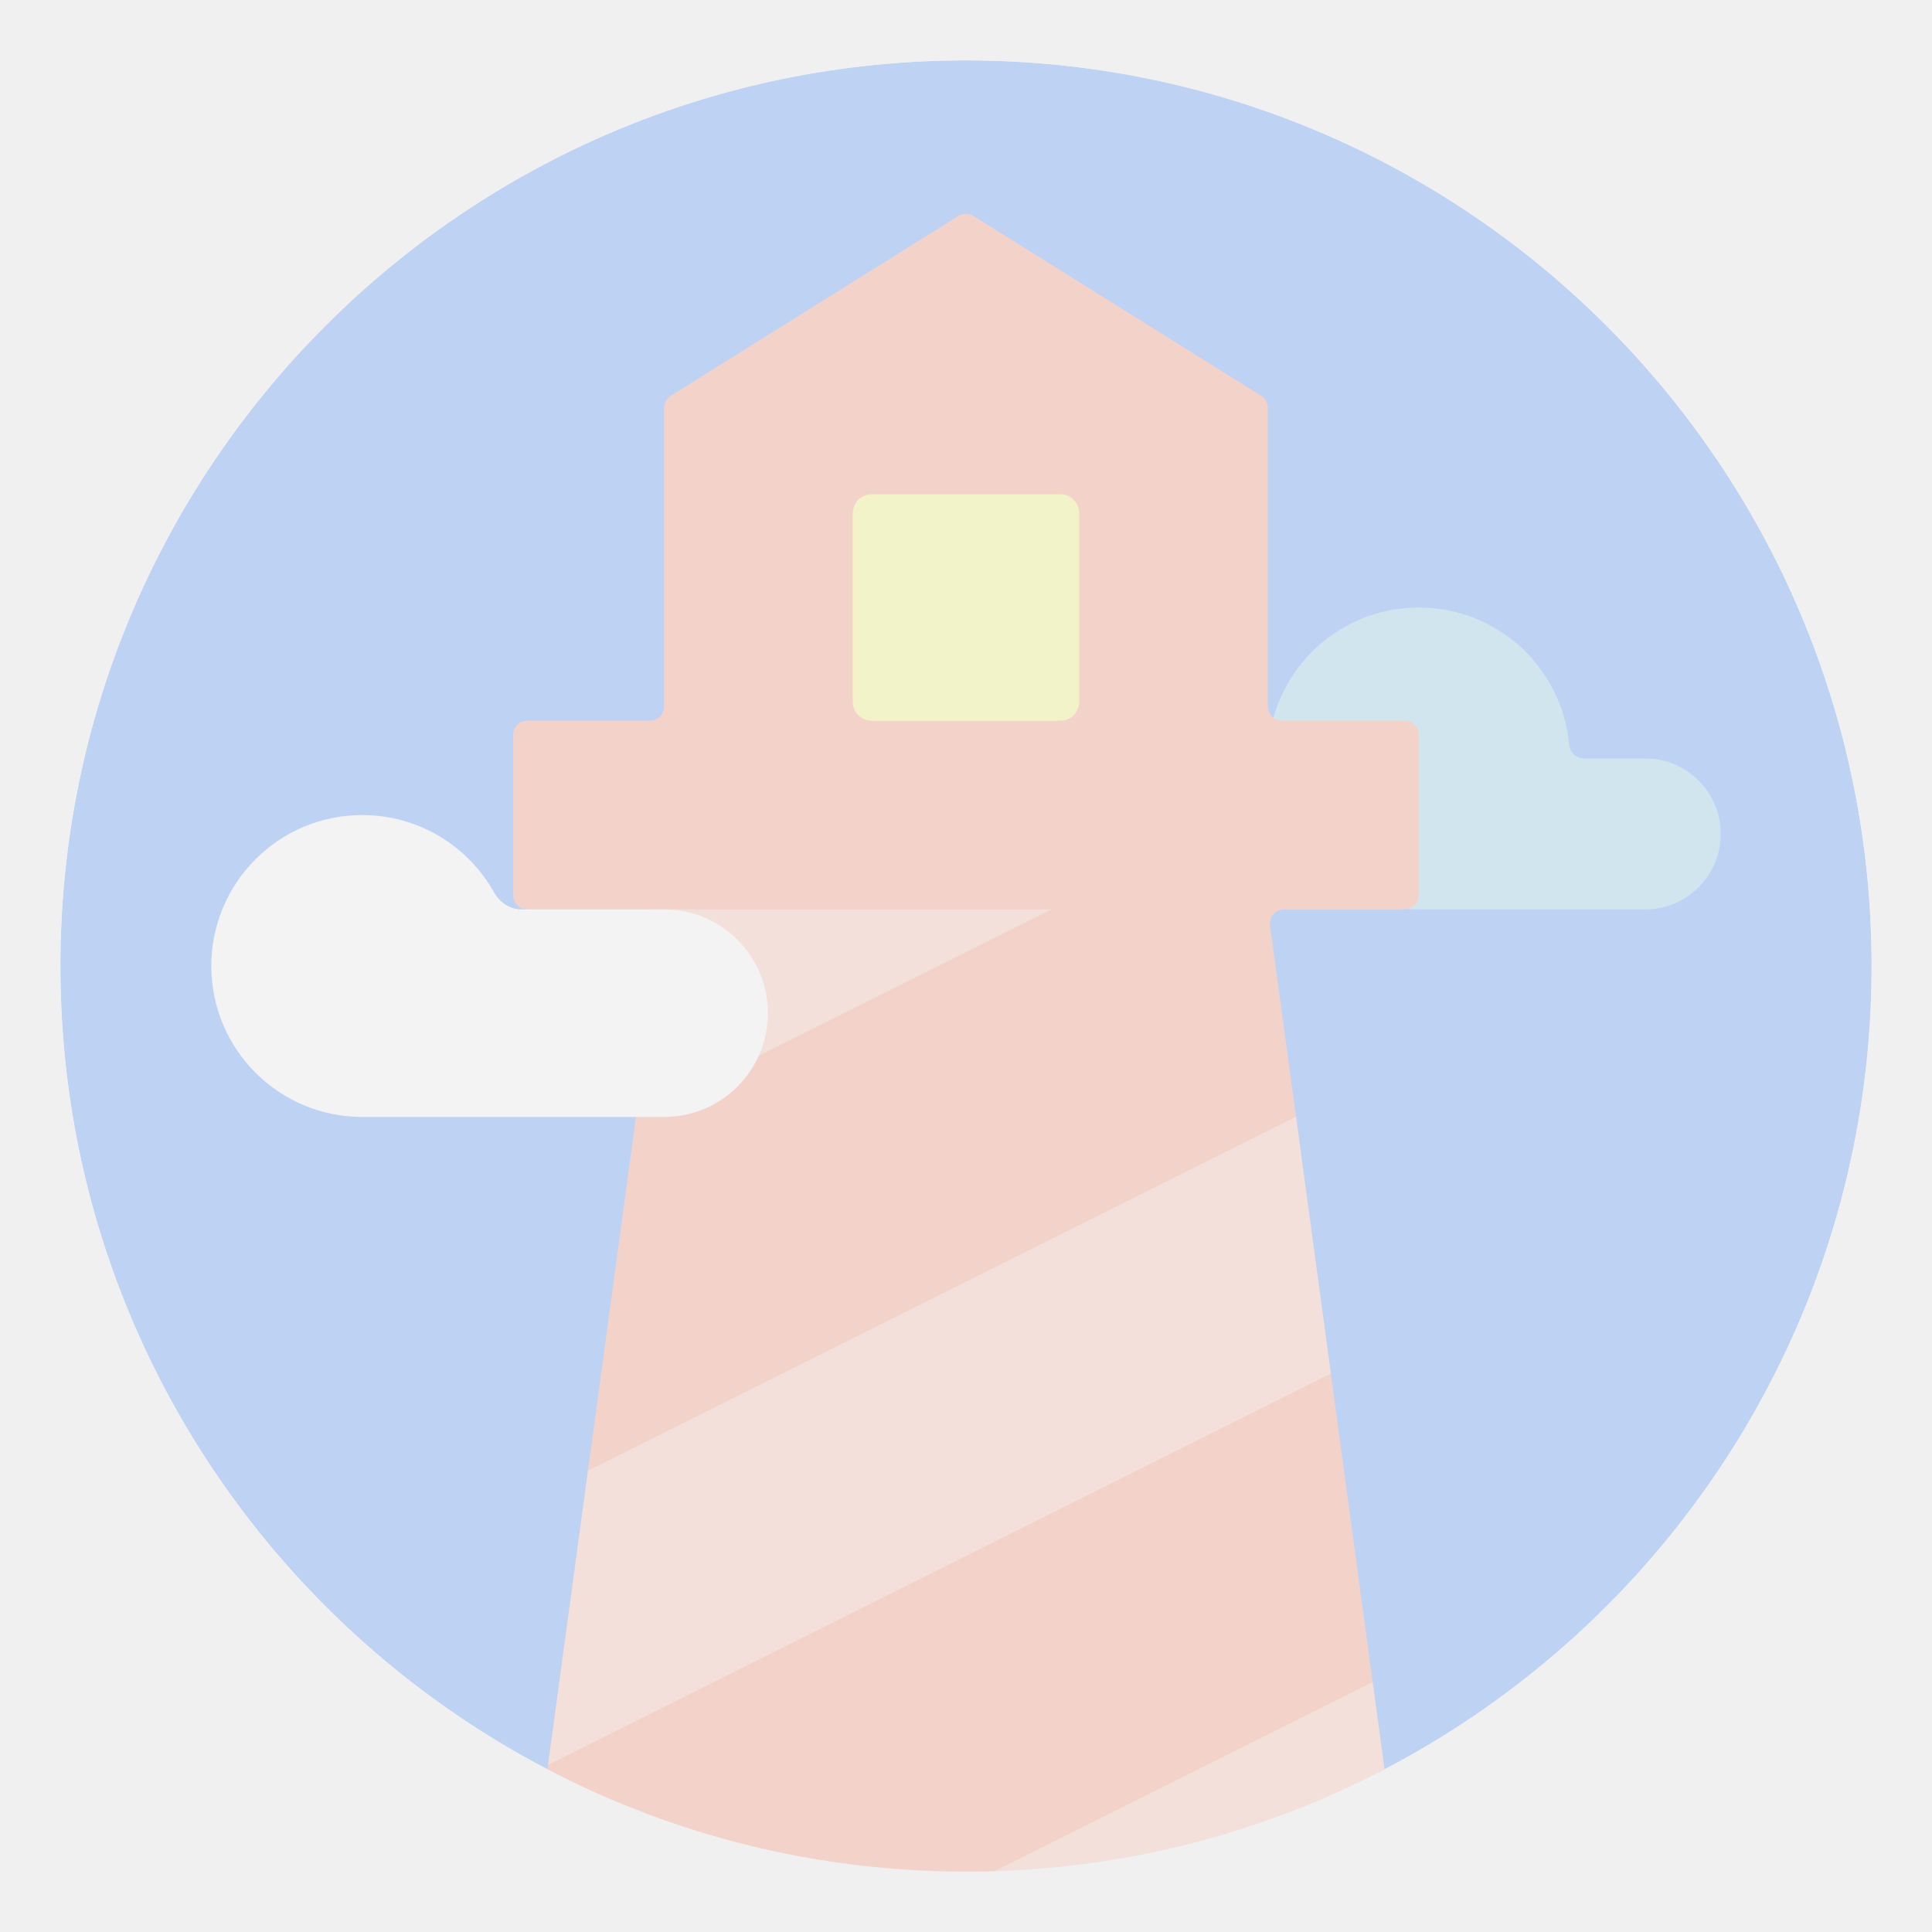
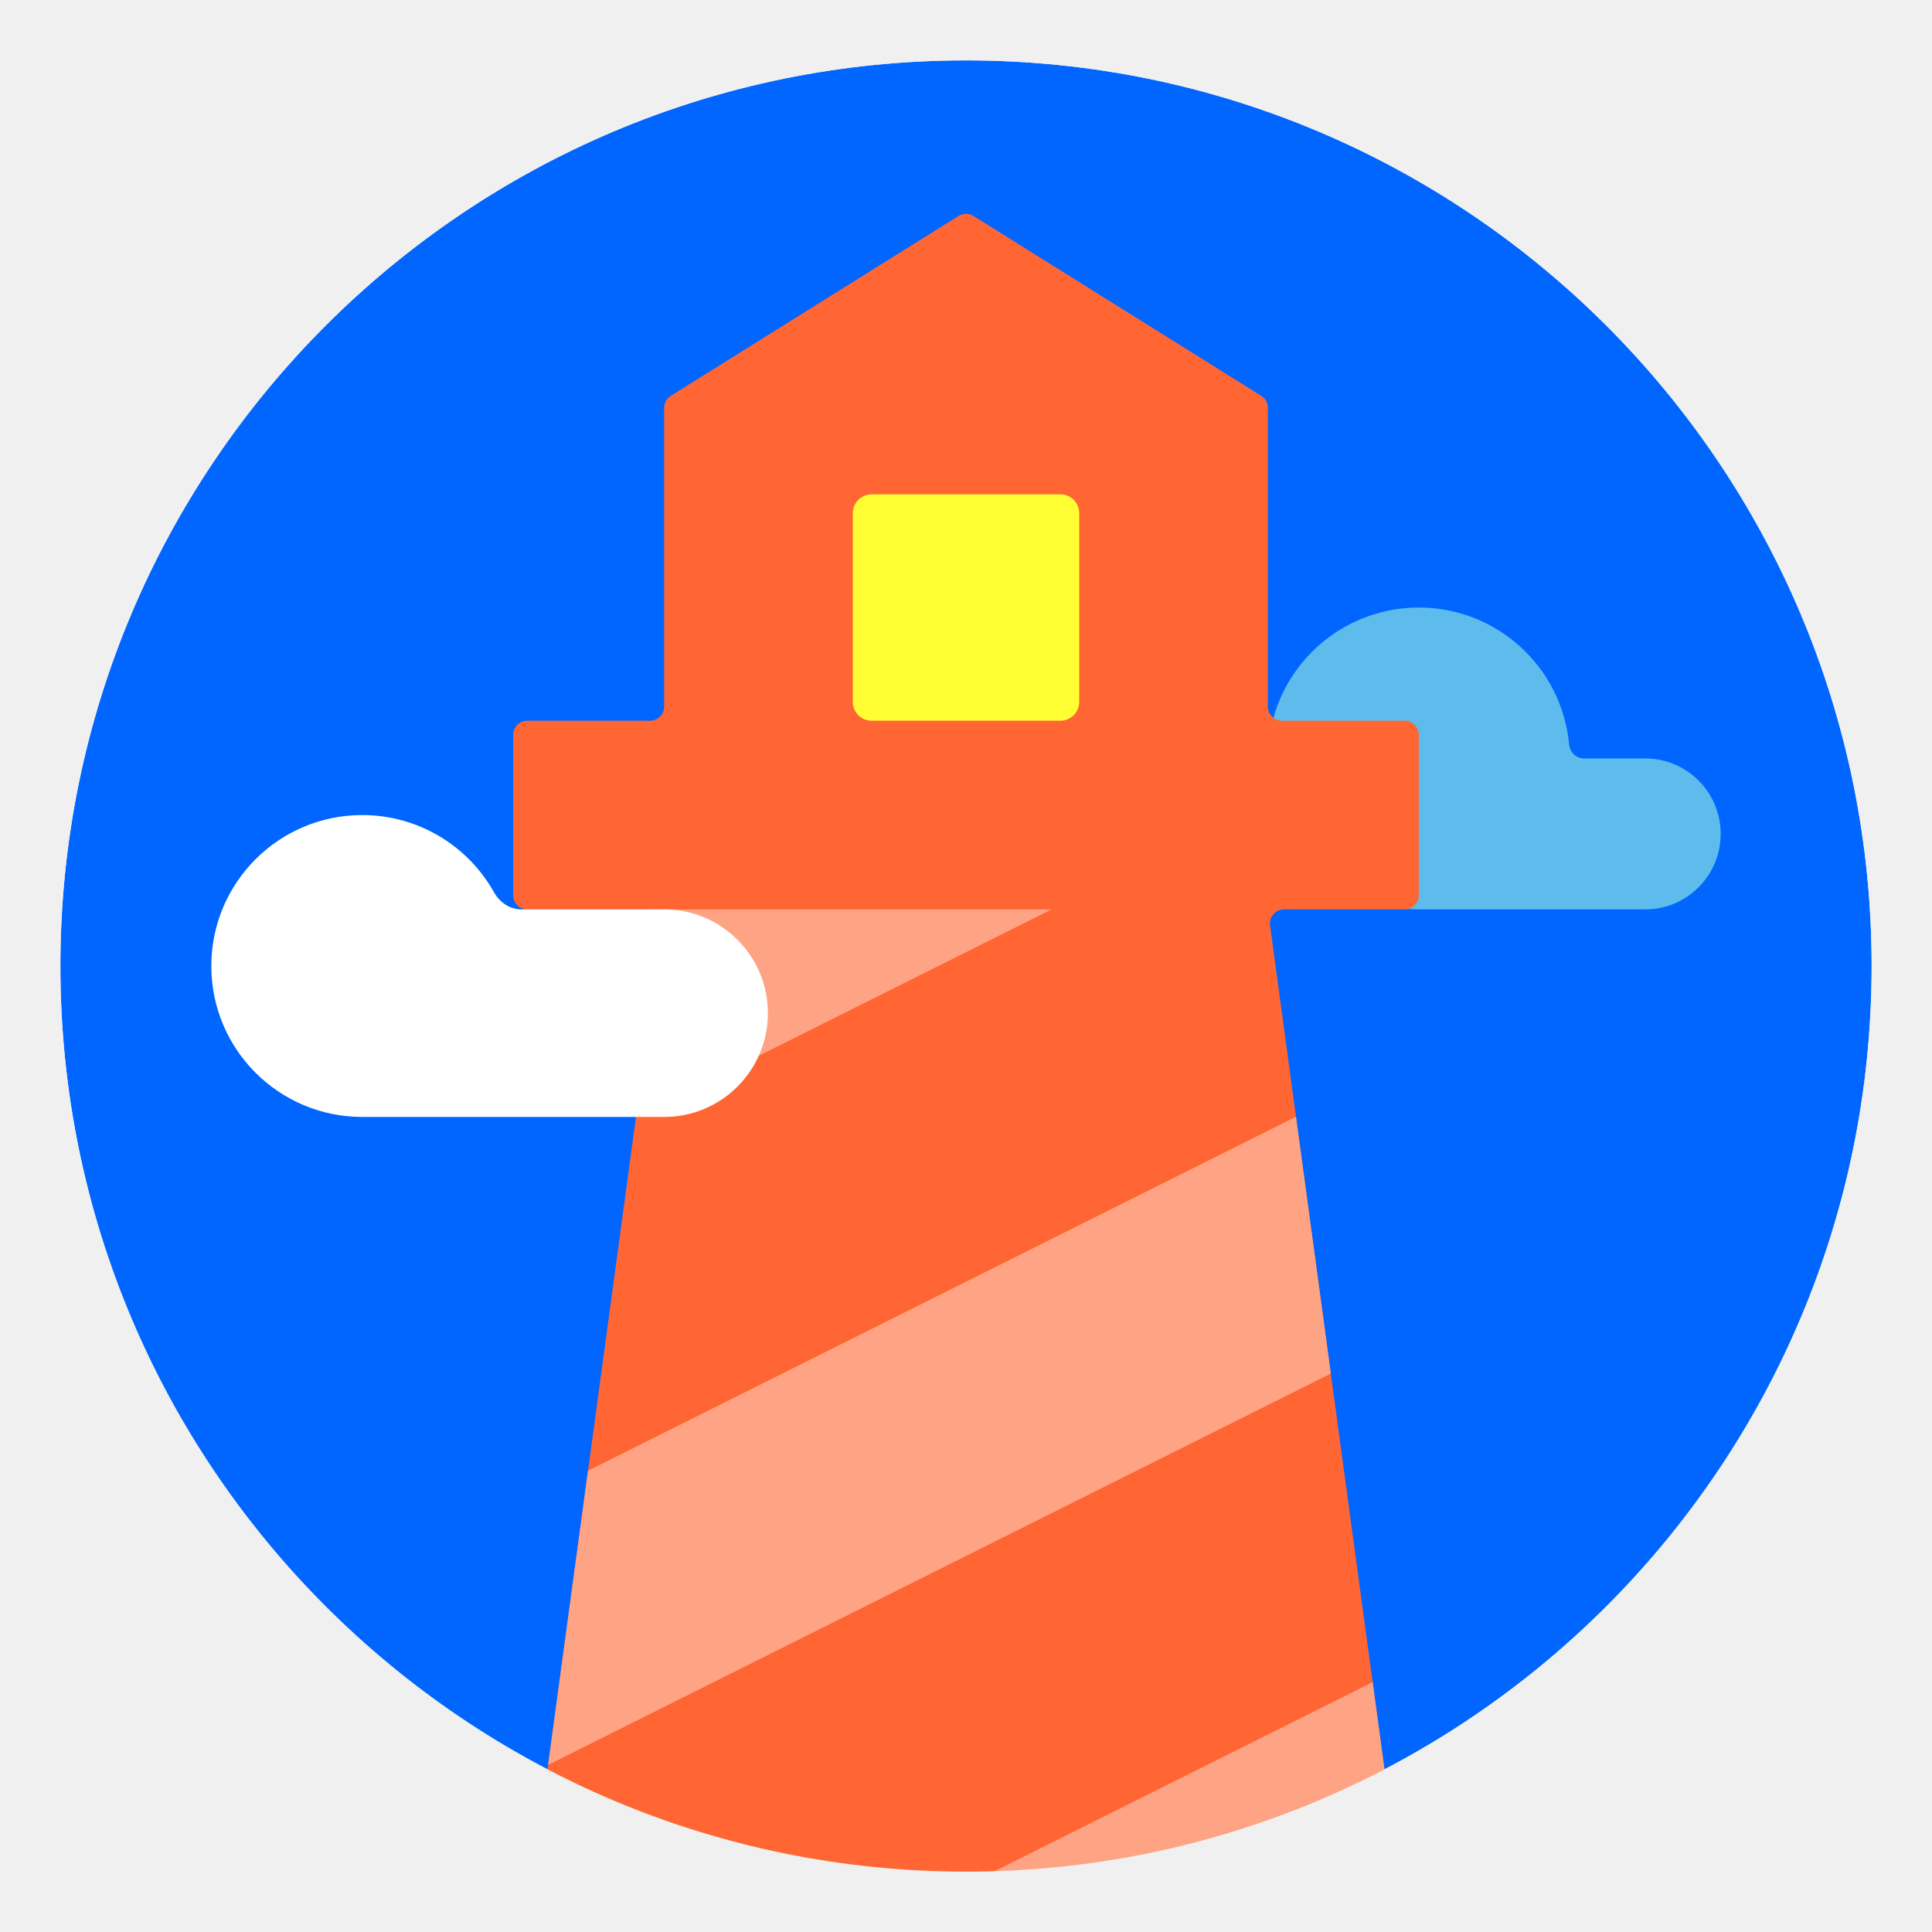
- <svg xmlns="http://www.w3.org/2000/svg" fill="none" height="128" viewBox="0 0 128 128" width="128">
-   <mask id="a" height="120" maskUnits="userSpaceOnUse" width="120" x="4" y="4">
-     <path d="m64 124c33.137 0 60-26.863 60-60s-26.863-60-60-60-60 26.863-60 60 26.863 60 60 60z" fill="#0535c1" />
+ <svg xmlns="http://www.w3.org/2000/svg" width="128" height="128" fill="none">
+   <mask id="a" style="mask-type:alpha" maskUnits="userSpaceOnUse" x="4" y="4" width="120" height="120">
+     <path d="M64 124c33.137 0 60-26.863 60-60S97.137 4 64 4 4 30.863 4 64s26.863 60 60 60Z" fill="#0535C1" />
  </mask>
  <g mask="url(#a)">
-     <path d="m64 124c33.137 0 60-26.863 60-60s-26.863-60-60-60-60 26.863-60 60 26.863 60 60 60z" fill="#06f" />
-     <path d="m94 60.25c-5.523 0-10-4.477-10-10s4.477-10 10-10c5.207 0 9.484 3.98 9.957 9.063.048.515.463.937.981.937h4.062c2.761 0 5 2.239 5 5s-2.239 5-5 5z" fill="#5dbceb" />
-     <path d="m63.503 14.31-19.062 11.914c-.274.171-.441.472-.441.795v19.793c0 .518-.42.938-.938.938h-8.125c-.518 0-.938.42-.938.938v10.625c0 .518.42.938.938.938h7.989c.568 0 1.005.501.929 1.063l-9.712 71.624c-.076.562.361 1.063.929 1.063h57.854c.568 0 1.005-.501.929-1.063l-9.712-71.624c-.076-.563.361-1.063.929-1.063h7.989c.518 0 .938-.42.938-.938v-10.625c0-.518-.42-.938-.938-.938h-8.125c-.518 0-.938-.42-.938-.938v-19.793c0-.323-.167-.624-.441-.795l-19.062-11.914c-.304-.19-.69-.19-.994 0z" fill="#f63" />
-     <g fill="#ffa385">
-       <path d="m36.315 116.926 2.643-19.489 46.905-23.452 2.307 17.015z" />
-       <path d="m82.168 134h-36.336l45.11-22.555 2.307 17.015z" />
-       <path d="m69.668 60.25-27.535 13.767 1.867-13.767z" />
-     </g>
-     <path d="m56.5 34c0-.69.56-1.25 1.25-1.25h12.5c.69 0 1.25.56 1.25 1.25v12.5c0 .69-.56 1.25-1.25 1.25h-12.5c-.69 0-1.25-.56-1.25-1.25z" fill="#ff3" />
-     <path d="m24 74c-5.523 0-10-4.477-10-10s4.477-10 10-10c3.747 0 7.013 2.061 8.726 5.112.374.666 1.047 1.138 1.811 1.138h9.463c3.797 0 6.875 3.078 6.875 6.875s-3.078 6.875-6.875 6.875z" fill="#fff" />
+     <path d="M64 124c33.137 0 60-26.863 60-60S97.137 4 64 4 4 30.863 4 64s26.863 60 60 60Z" fill="#06F" />
+     <path d="M94 60.25c-5.523 0-10-4.477-10-10s4.477-10 10-10c5.207 0 9.484 3.98 9.957 9.063.048.516.463.937.981.937H109a5 5 0 0 1 0 10H94Z" fill="#5DBCEB" />
+     <path d="M63.503 14.31 44.441 26.225a.938.938 0 0 0-.441.795v19.793c0 .517-.42.937-.938.937h-8.124a.937.937 0 0 0-.938.938v10.624c0 .518.42.938.938.938h7.989c.568 0 1.005.5.929 1.063l-9.712 71.624a.937.937 0 0 0 .93 1.063h57.853a.937.937 0 0 0 .929-1.063l-9.712-71.624a.937.937 0 0 1 .93-1.063h7.989c.517 0 .937-.42.937-.938V48.688a.937.937 0 0 0-.938-.938h-8.124a.938.938 0 0 1-.938-.938V27.02a.938.938 0 0 0-.44-.795L64.496 14.31a.938.938 0 0 0-.994 0Z" fill="#F63" />
+     <path d="m36.315 116.926 2.643-19.489 46.904-23.452 2.307 17.014-51.854 25.927ZM82.168 134H45.832l45.11-22.555 2.307 17.015L82.168 134ZM69.668 60.25 42.133 74.017 44 60.25h25.668Z" fill="#FFA385" />
+     <path d="M56.5 34c0-.69.56-1.25 1.25-1.25h12.5c.69 0 1.25.56 1.25 1.25v12.5c0 .69-.56 1.25-1.25 1.25h-12.5c-.69 0-1.25-.56-1.25-1.25V34Z" fill="#FF3" />
+     <path d="M24 74c-5.523 0-10-4.477-10-10s4.477-10 10-10a9.997 9.997 0 0 1 8.726 5.112c.374.666 1.047 1.138 1.81 1.138H44A6.875 6.875 0 1 1 44 74H24Z" fill="#fff" />
  </g>
</svg>
